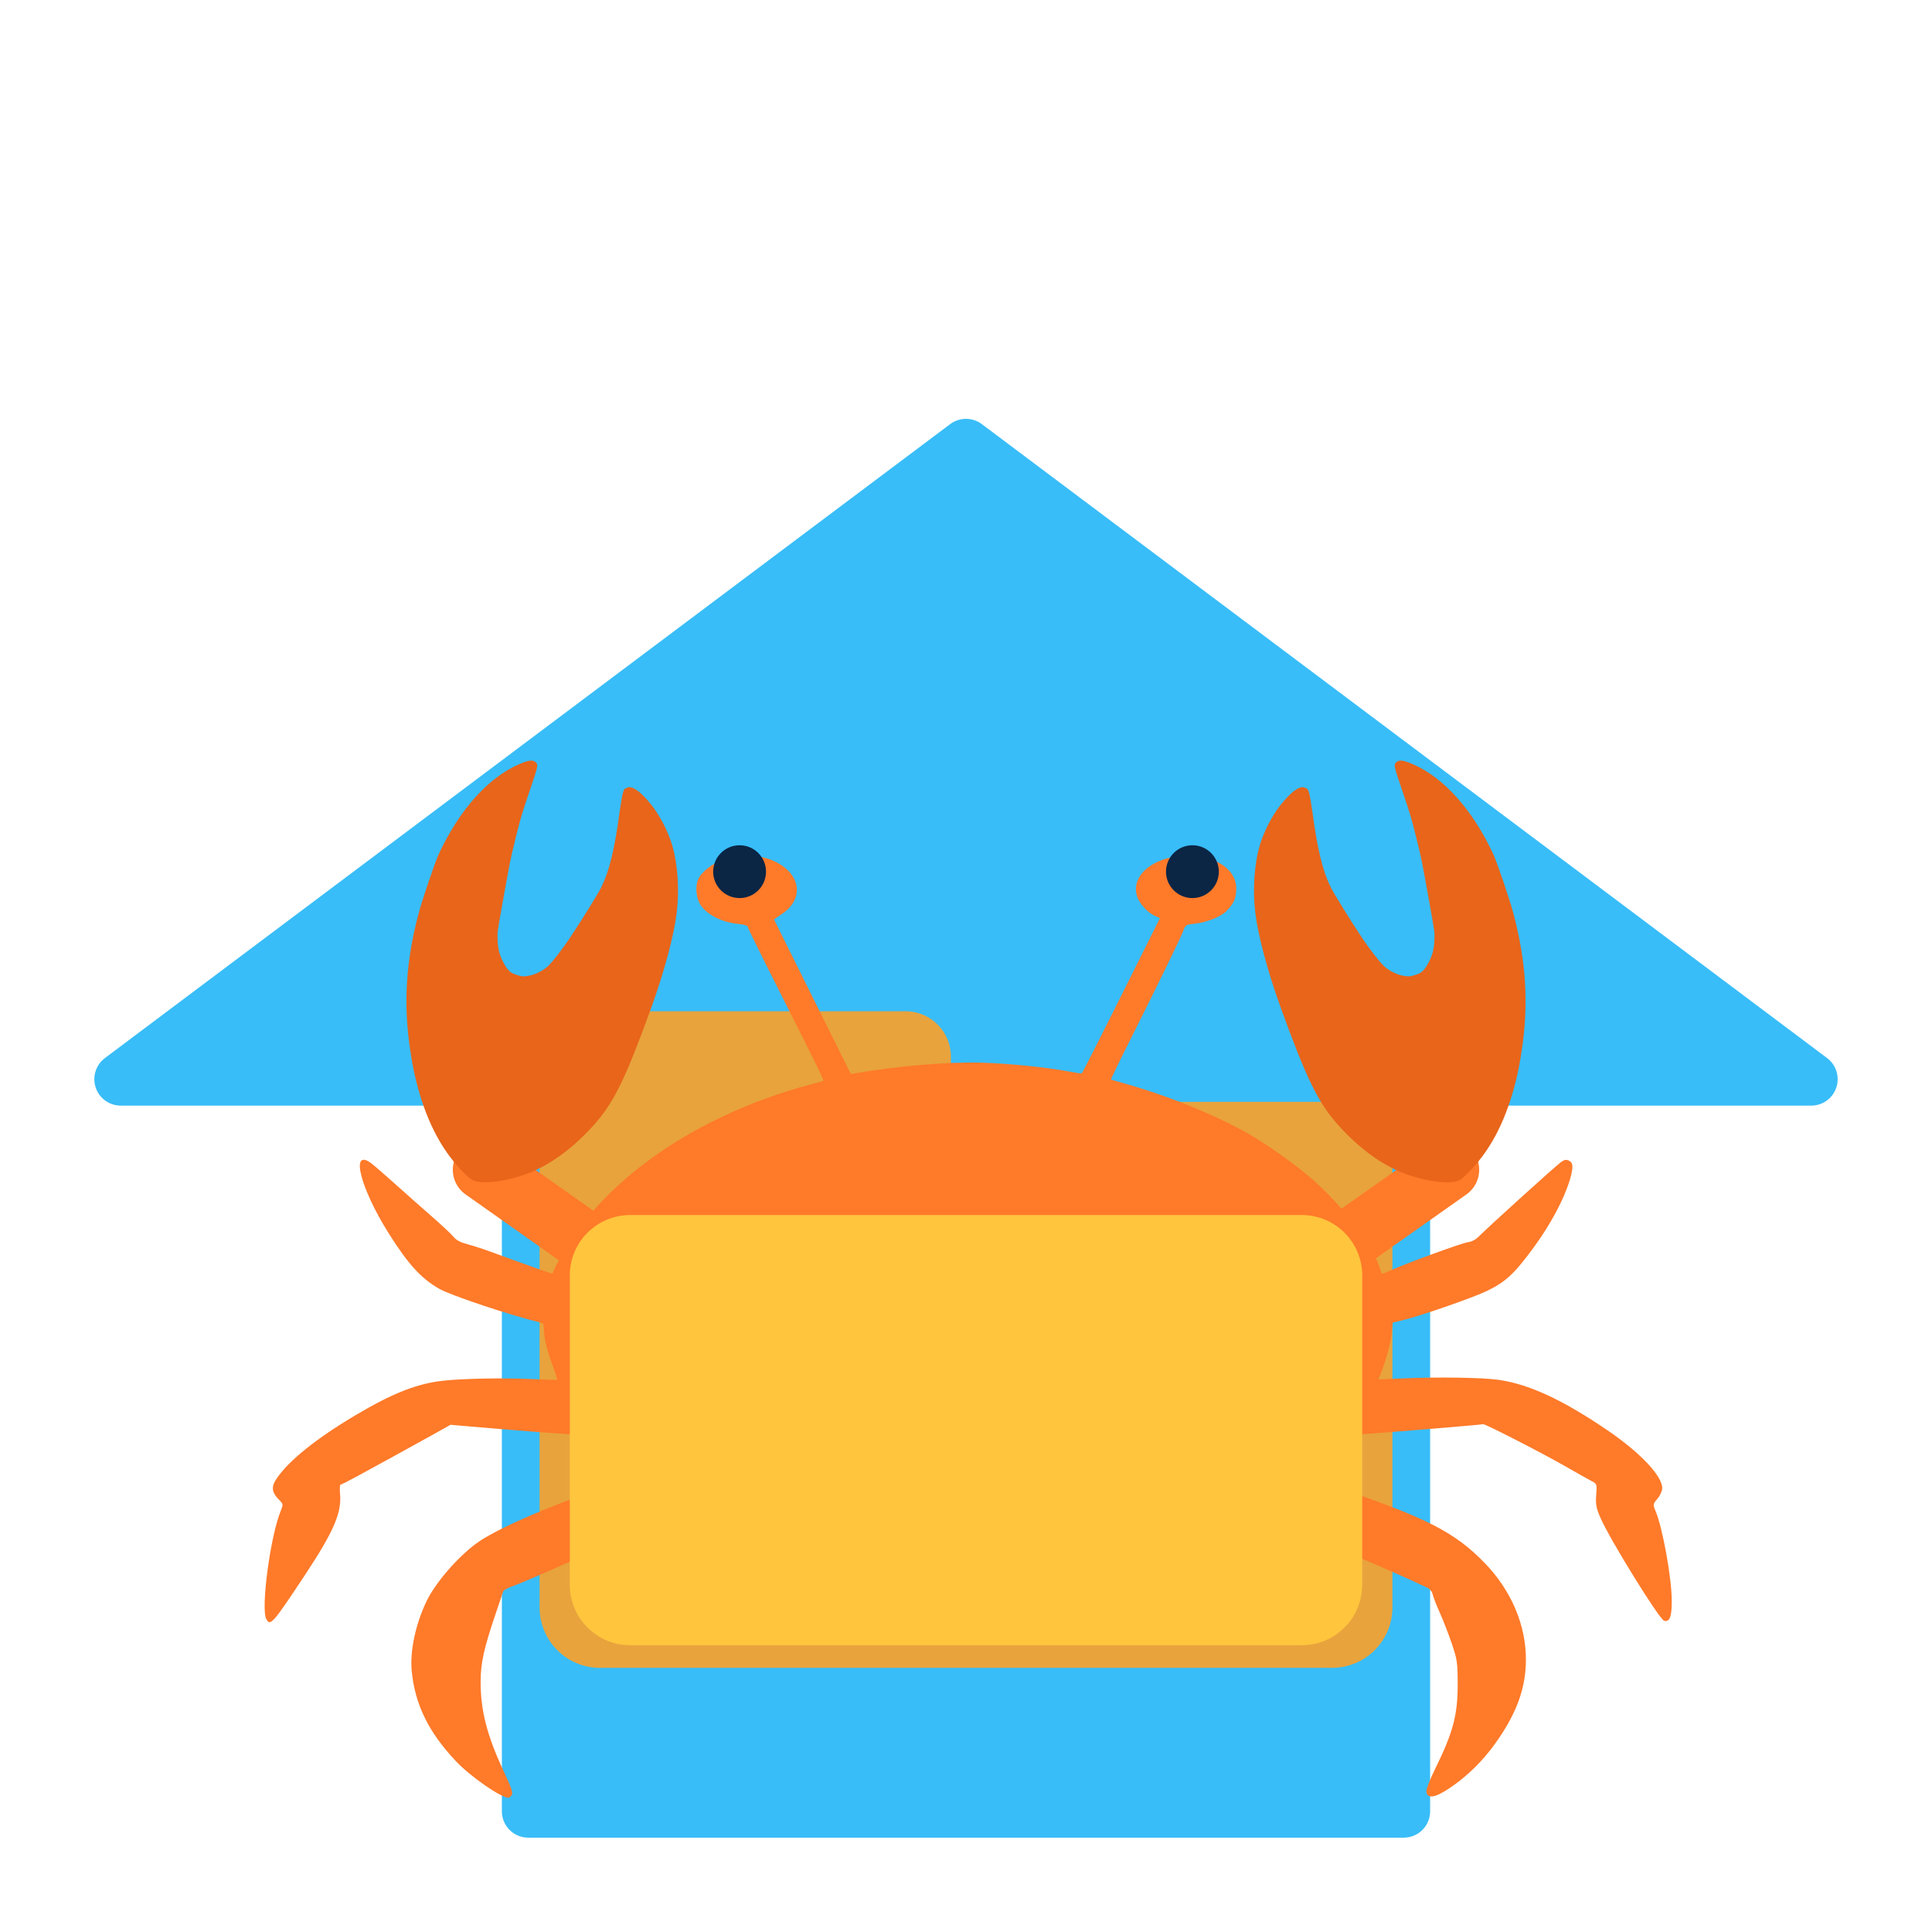
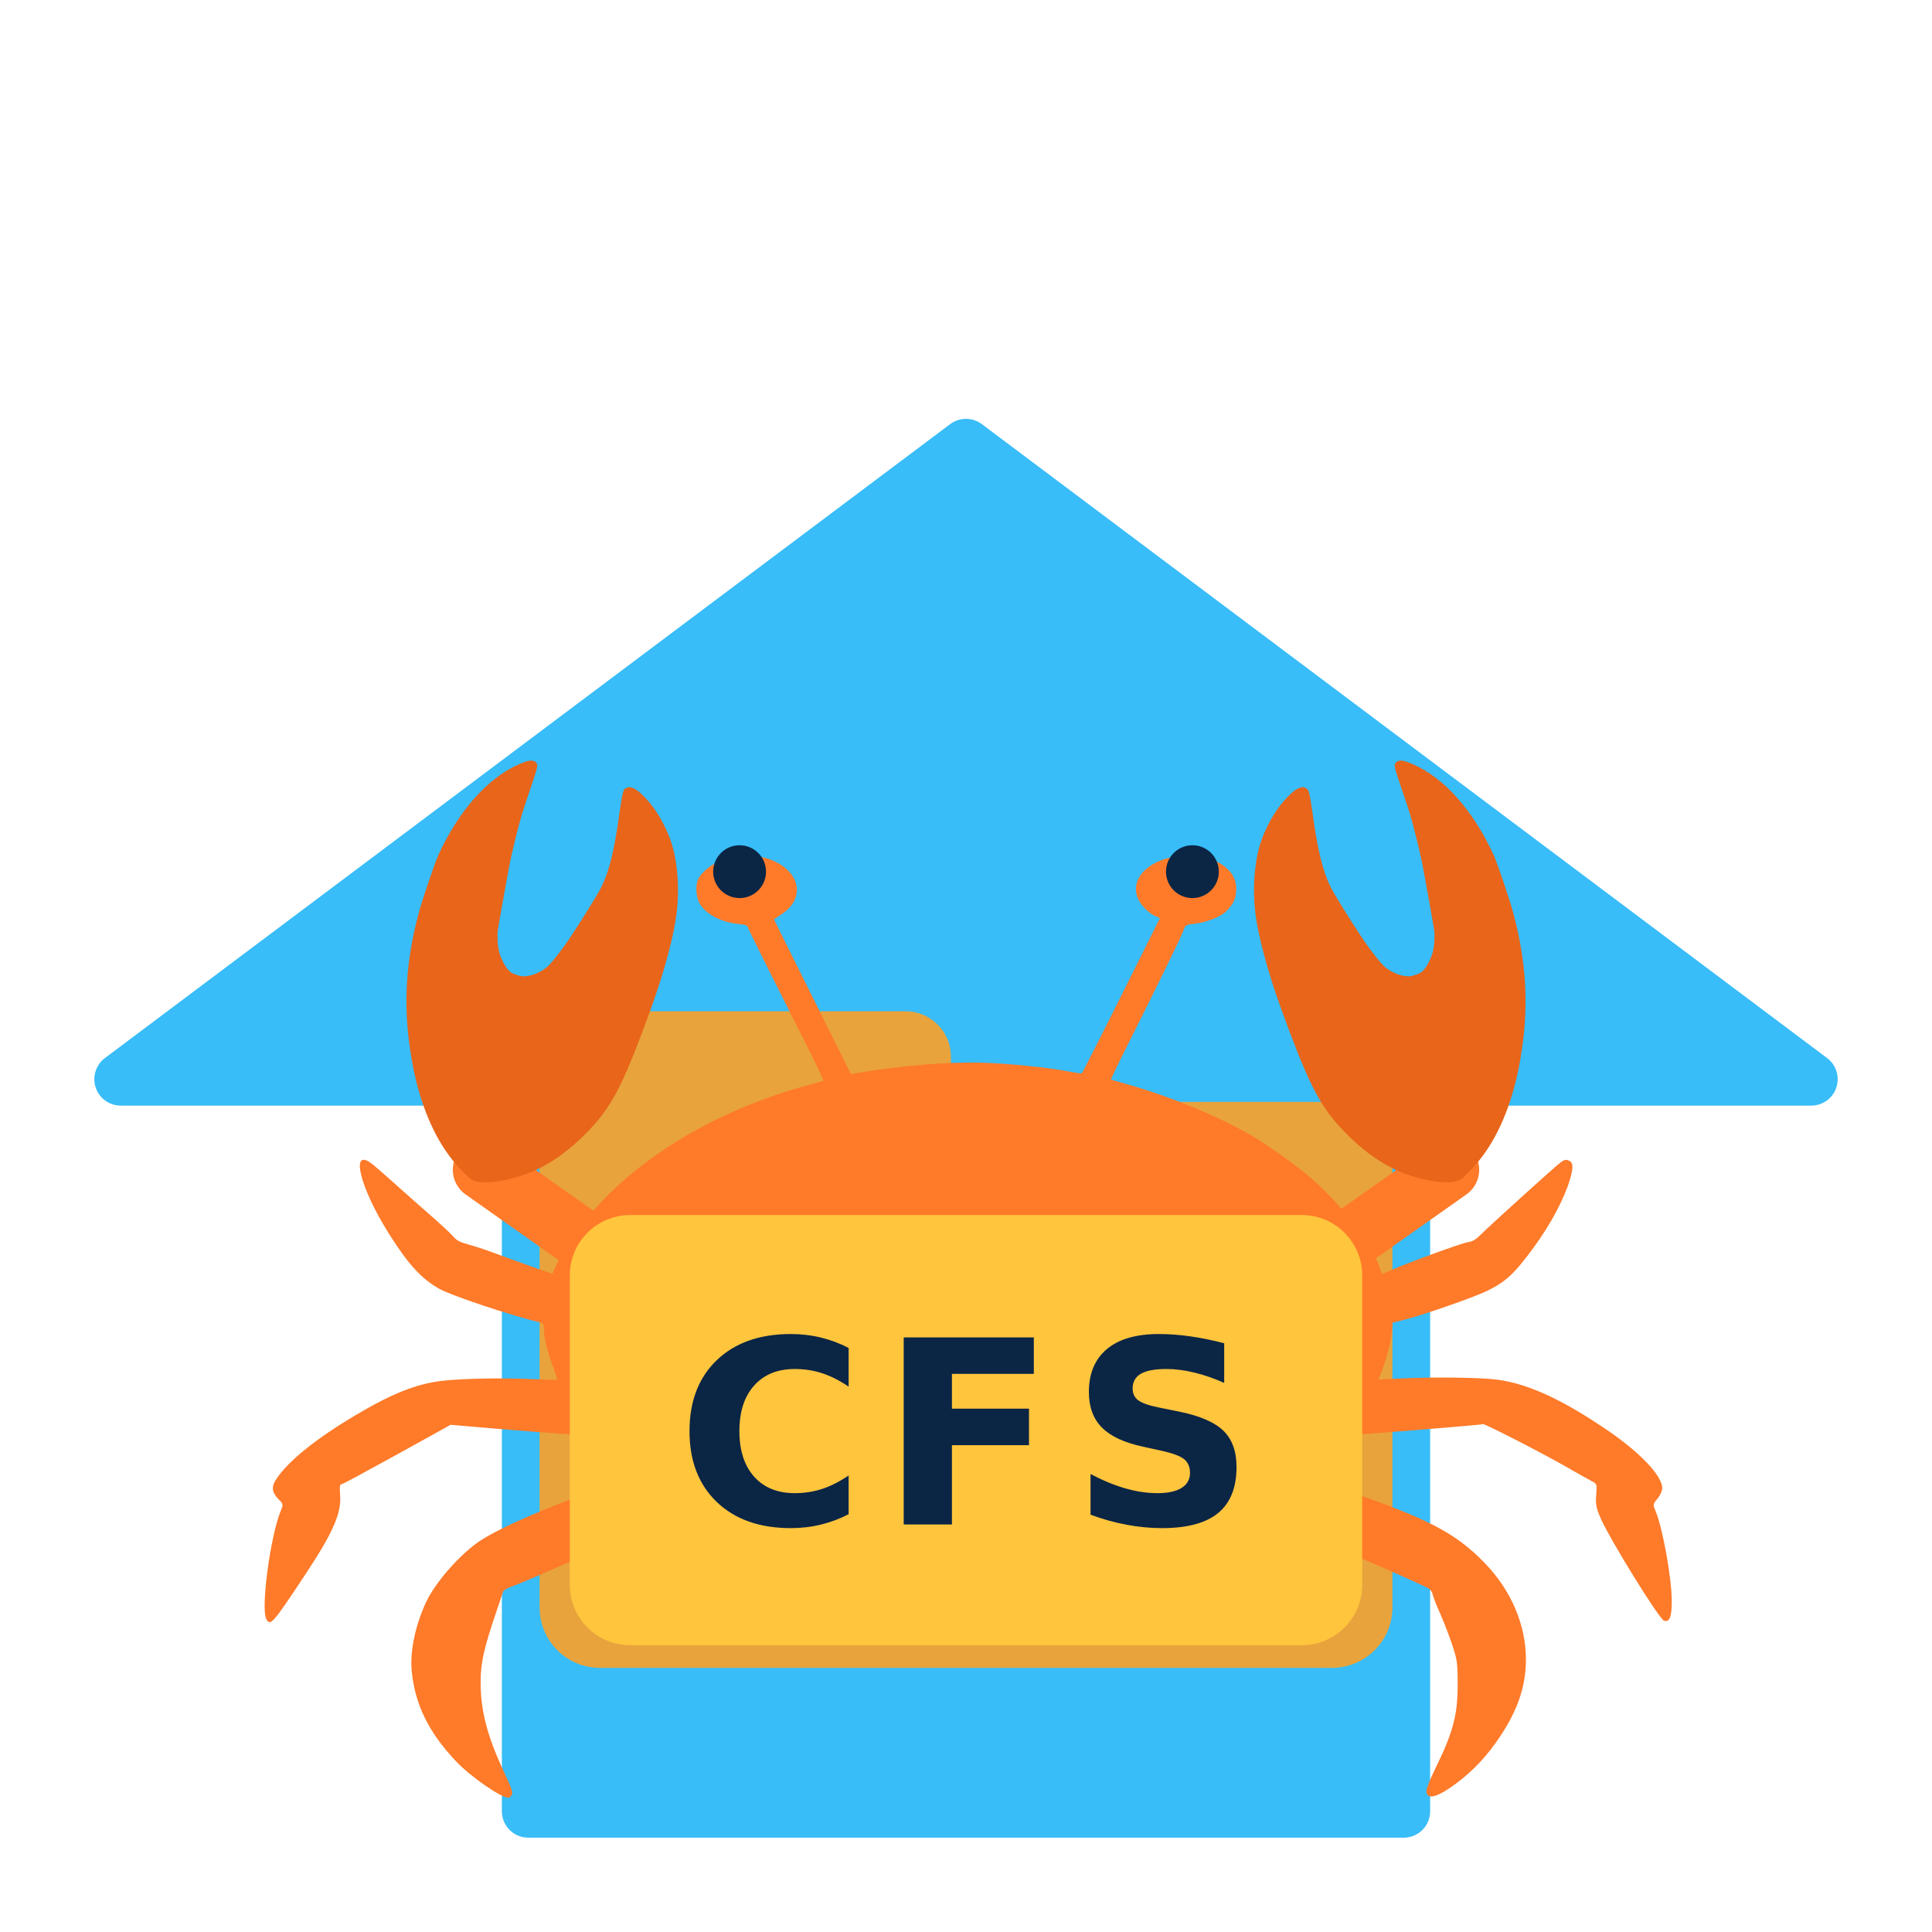
<svg xmlns="http://www.w3.org/2000/svg" viewBox="0 0 512 512" width="512" height="512">
  <path d="M256 118 L480 286 H372 V480 H140 V286 H32 Z" fill="#38BDF8" stroke="#38BDF8" stroke-width="14" stroke-linejoin="round" />
  <rect x="160" y="268" width="92" height="32" rx="12" fill="#E8A33D" />
  <rect x="143" y="292" width="226" height="150" rx="16" fill="#E8A33D" />
  <g fill="#FF7A29" transform="translate(-2.0,179.9) scale(0.504,0.3444)">
    <path d="M 385.462 138.366 C 379.171 141.295, 372.670 148.536, 371.011 154.462 C 369.417 160.155, 370.091 169.384, 372.461 174.320 C 376.090 181.881, 383.914 187.478, 392.497 188.655 C 395.017 189, 397 189.805, 397 190.484 C 397 191.150, 405.365 215.951, 415.588 245.598 C 434.707 301.039, 437.365 309.029, 436.818 309.430 C 436.643 309.559, 433.800 310.711, 430.500 311.990 C 366.087 336.965, 313.856 392.911, 294.429 457.738 C 294.363 457.959, 275.367 448.061, 261.500 440.580 C 258.200 438.800, 253.025 436.357, 250 435.151 C 245.755 433.460, 243.998 432.083, 242.301 429.120 C 241.091 427.007, 235.910 419.929, 230.788 413.390 C 225.666 406.850, 217.024 395.650, 211.582 388.500 C 206.141 381.350, 200.550 374.262, 199.158 372.750 C 187.944 360.570, 193.332 391.879, 208.494 427 C 218.707 450.657, 225.407 461.394, 234.912 469.332 C 241.183 474.570, 272.891 490.027, 288.250 495.333 C 289.587 495.794, 290.002 497.066, 290.008 500.719 C 290.018 507.229, 291.548 516.507, 294.639 528.802 C 296.064 534.468, 297.065 539.223, 296.865 539.368 C 296.664 539.514, 290.200 539.240, 282.500 538.760 C 267.511 537.825, 247.349 538.411, 236.975 540.081 C 223.284 542.286, 210.353 549.727, 191 566.536 C 170.154 584.642, 155.713 601.648, 149.314 615.626 C 146.491 621.792, 146.838 626.009, 150.628 631.594 C 152.941 635.002, 152.972 635.294, 151.567 640.310 C 146.085 659.878, 141.017 715.653, 144.006 723.516 C 146.141 729.131, 147.301 727.193, 164.362 689.500 C 179.264 656.580, 183.691 641.674, 182.781 627.495 C 182.517 623.373, 182.638 620, 183.050 620 C 183.462 620, 187.584 616.962, 192.210 613.250 C 196.836 609.538, 205.319 602.753, 211.060 598.173 C 216.802 593.593, 225.853 586.280, 231.173 581.921 L 240.846 573.997 264.460 576.953 C 277.448 578.580, 294.618 580.466, 302.614 581.145 L 317.154 582.381 318.971 585.940 C 321.545 590.982, 331.523 604.808, 335.779 609.232 C 337.754 611.284, 339.174 613.113, 338.935 613.297 C 338.696 613.480, 330.721 617.537, 321.214 622.311 C 290.891 637.538, 263.891 654.938, 254.255 665.464 C 244.108 676.547, 232.734 695.965, 228.167 710 C 222.413 727.684, 219.444 748.299, 220.461 763.500 C 222.189 789.296, 229.299 810.516, 243.704 832.870 C 251.337 844.713, 267.380 861, 271.415 861 C 271.698 861, 272.411 860.101, 272.999 859.002 C 273.849 857.413, 273.043 853.808, 269.059 841.390 C 260.102 813.468, 256.639 793.916, 256.682 771.500 C 256.710 757.347, 258.484 745.638, 264.564 719.500 C 266.483 711.250, 268.250 703.585, 268.491 702.466 C 268.750 701.266, 270.793 699.527, 273.476 698.224 C 275.977 697.009, 286.612 690.397, 297.110 683.531 C 307.608 676.665, 321.891 668.157, 328.849 664.625 C 335.807 661.092, 348.047 654.887, 356.049 650.836 L 370.598 643.470 379.549 649.271 C 402.879 664.390, 434.871 677.472, 462.071 683.014 C 485.105 687.709, 520.167 689.441, 541.500 686.939 C 580.997 682.306, 615.172 670.020, 646.363 649.237 C 653.342 644.587, 657.666 642.290, 658.382 642.853 C 659.459 643.700, 664.647 646.473, 690.500 660.017 C 707.751 669.055, 732.751 684.426, 754.613 699.436 C 755.874 700.302, 756.977 702.452, 757.347 704.767 C 757.688 706.902, 759.348 713.115, 761.036 718.574 C 762.723 724.033, 765.524 734.575, 767.259 742 C 770.174 754.474, 770.416 756.868, 770.437 773.500 C 770.468 797.352, 768.037 810.718, 758.530 838.958 C 756.039 846.360, 754 853.871, 754 855.649 C 754 862.151, 758.426 861.308, 766.492 853.268 C 775.798 843.991, 783.798 832.427, 790.542 818.500 C 801.458 795.959, 806.241 776.706, 806.317 755 C 806.410 728.313, 798.661 701.559, 784.733 680.478 C 769.184 656.944, 754.138 645.561, 709.250 623.375 C 697.563 617.599, 688 612.695, 688 612.478 C 688 612.261, 691.188 608.128, 695.084 603.292 C 698.980 598.456, 703.811 591.740, 705.820 588.367 L 709.472 582.233 716.986 581.575 C 728.627 580.554, 783.374 573.959, 783.809 573.525 C 784.439 572.894, 814.562 595.480, 827 605.909 C 833.325 611.212, 839.675 616.433, 841.111 617.510 C 843.640 619.407, 843.708 619.736, 843.277 627.984 C 842.904 635.124, 843.260 637.951, 845.480 645.484 C 850.341 661.983, 876.568 724.023, 879.028 724.843 C 881.959 725.820, 883 721.812, 882.999 709.559 C 882.997 692.105, 878.237 653.429, 874.481 640.350 C 873.048 635.358, 873.079 635.066, 875.489 630.850 C 876.900 628.381, 877.981 624.891, 877.988 622.779 C 878.019 613.305, 866.398 595.344, 849.088 578.109 C 825.583 554.707, 807.960 542.774, 791.930 539.407 C 783.308 537.596, 759.702 537.090, 741.116 538.318 L 728.731 539.136 729.406 536.818 C 732.184 527.283, 735.128 512.017, 735.652 504.435 L 736.277 495.371 741.389 493.577 C 750.732 490.298, 778.394 476.259, 785.763 471.057 C 795.625 464.095, 800.293 457.750, 810.375 437.609 C 819.322 419.734, 826.445 400.196, 829.465 385.248 C 831.385 375.748, 831.211 372.147, 828.761 370.613 C 827.367 369.740, 826.546 370.018, 824.628 372.012 C 822.050 374.691, 787.478 420.457, 782.207 428.169 C 779.868 431.590, 778.145 433.016, 775.758 433.504 C 772.540 434.162, 743.599 449.626, 735.130 455.212 C 732.727 456.797, 730.670 457.960, 730.559 457.797 C 730.449 457.634, 729.815 455.050, 729.152 452.056 C 725.377 435.020, 709.458 404.776, 693.593 384.500 C 685.565 374.240, 669.933 357.989, 660.695 350.300 C 642.913 335.500, 618.065 320.704, 595.500 311.478 C 591.650 309.904, 588.351 308.515, 588.168 308.393 C 587.986 308.270, 591.514 297.444, 596.008 284.335 C 611.695 238.581, 624.748 199.461, 626.032 194.352 C 627.281 189.382, 627.467 189.182, 631.413 188.571 C 638.285 187.508, 645.704 183.296, 648.845 178.675 C 652.770 172.901, 654 168.759, 654 161.318 C 654 145.776, 642.098 135.080, 626.078 136.227 C 609.695 137.399, 598.429 151.934, 601.896 167.426 C 603.194 173.224, 607.404 179.908, 611.414 182.536 L 613.868 184.143 600.526 223.322 C 582.638 275.850, 573.194 303.140, 572.748 303.585 C 572.546 303.788, 569.257 303.076, 565.440 302.003 C 554.660 298.974, 534.798 296.042, 520.500 295.369 C 502.881 294.539, 476.355 297.768, 453.932 303.472 L 451.364 304.126 431.150 244.621 L 410.936 185.116 415.312 180.741 C 428.384 167.669, 424.127 145.822, 407 138.079 C 400.668 135.216, 391.978 135.331, 385.462 138.366" />
  </g>
  <g stroke="#FF7A29" stroke-width="16" stroke-linecap="round">
    <line x1="162" y1="334" x2="128" y2="310" />
    <line x1="350" y1="334" x2="384" y2="310" />
  </g>
  <rect x="151" y="322" width="210" height="114" rx="16" fill="#FFC53D" />
  <g fill="#E8651A" transform="translate(23,-31) rotate(-72 100 322) translate(48.0,242.4) scale(0.1688)">
    <path d="M 560 314.076 C 483.768 318.510, 420.715 334.684, 356.694 366.225 C 333.385 377.708, 318.172 386.270, 301 397.568 C 251.168 430.355, 216.846 466.498, 196.195 507.934 C 189.792 520.783, 189.502 521.676, 189.552 528.434 C 189.676 545.154, 205.550 577.232, 226.700 603.500 C 250.292 632.801, 286.518 658.814, 331 678.393 C 373.978 697.310, 414.908 703.127, 533 707.103 C 593.897 709.153, 652.607 706.060, 688.500 698.910 C 724.745 691.690, 761.992 676.622, 787.500 658.859 C 805.650 646.221, 825.001 626.545, 836.697 608.837 C 847.111 593.069, 853 579.766, 853 572.009 C 853 567.919, 852.479 566.449, 850.077 563.766 C 847.288 560.649, 846.843 560.506, 840.327 560.629 C 836.572 560.700, 823.375 562.600, 811 564.851 C 751.886 575.603, 717.535 578.203, 689.358 574.057 C 677.568 572.323, 629.875 560.604, 597.352 551.451 C 579.354 546.386, 555.134 537.705, 546.841 533.347 C 536.604 527.968, 526.364 517.539, 521.342 507.378 C 517.738 500.085, 517.501 499.044, 517.509 490.552 C 517.517 482.525, 517.845 480.878, 520.400 476.006 C 523.819 469.485, 534.127 458.985, 542.500 453.493 C 550.506 448.242, 564.664 442.519, 574.500 440.559 C 581.318 439.200, 648.028 429.995, 683.500 425.519 C 689.550 424.755, 708.675 423.150, 726 421.951 C 753.305 420.062, 762.816 419.845, 797.420 420.324 C 840.024 420.913, 841.440 420.783, 843.970 416.055 C 847.006 410.383, 844.180 404.018, 833.067 391.500 C 798.020 352.020, 736.577 324.849, 661 315.409 C 645.952 313.529, 583.554 312.706, 560 314.076" />
  </g>
  <g fill="#E8651A" transform="translate(512,0) scale(-1,1) translate(23,-31) rotate(-72 100 322) translate(48.0,242.4) scale(0.1688)">
    <path d="M 560 314.076 C 483.768 318.510, 420.715 334.684, 356.694 366.225 C 333.385 377.708, 318.172 386.270, 301 397.568 C 251.168 430.355, 216.846 466.498, 196.195 507.934 C 189.792 520.783, 189.502 521.676, 189.552 528.434 C 189.676 545.154, 205.550 577.232, 226.700 603.500 C 250.292 632.801, 286.518 658.814, 331 678.393 C 373.978 697.310, 414.908 703.127, 533 707.103 C 593.897 709.153, 652.607 706.060, 688.500 698.910 C 724.745 691.690, 761.992 676.622, 787.500 658.859 C 805.650 646.221, 825.001 626.545, 836.697 608.837 C 847.111 593.069, 853 579.766, 853 572.009 C 853 567.919, 852.479 566.449, 850.077 563.766 C 847.288 560.649, 846.843 560.506, 840.327 560.629 C 836.572 560.700, 823.375 562.600, 811 564.851 C 751.886 575.603, 717.535 578.203, 689.358 574.057 C 677.568 572.323, 629.875 560.604, 597.352 551.451 C 579.354 546.386, 555.134 537.705, 546.841 533.347 C 536.604 527.968, 526.364 517.539, 521.342 507.378 C 517.738 500.085, 517.501 499.044, 517.509 490.552 C 517.517 482.525, 517.845 480.878, 520.400 476.006 C 523.819 469.485, 534.127 458.985, 542.500 453.493 C 550.506 448.242, 564.664 442.519, 574.500 440.559 C 581.318 439.200, 648.028 429.995, 683.500 425.519 C 689.550 424.755, 708.675 423.150, 726 421.951 C 753.305 420.062, 762.816 419.845, 797.420 420.324 C 840.024 420.913, 841.440 420.783, 843.970 416.055 C 847.006 410.383, 844.180 404.018, 833.067 391.500 C 798.020 352.020, 736.577 324.849, 661 315.409 C 645.952 313.529, 583.554 312.706, 560 314.076" />
  </g>
+   <text x="256" y="404" text-anchor="middle" font-family="DejaVu Sans, Arial, Helvetica, sans-serif" font-weight="bold" font-size="68" fill="#0B2545" letter-spacing="4">CFS</text>
  <circle cx="196" cy="231" r="7" fill="#0B2545" />
  <circle cx="316" cy="231" r="7" fill="#0B2545" />
</svg>
